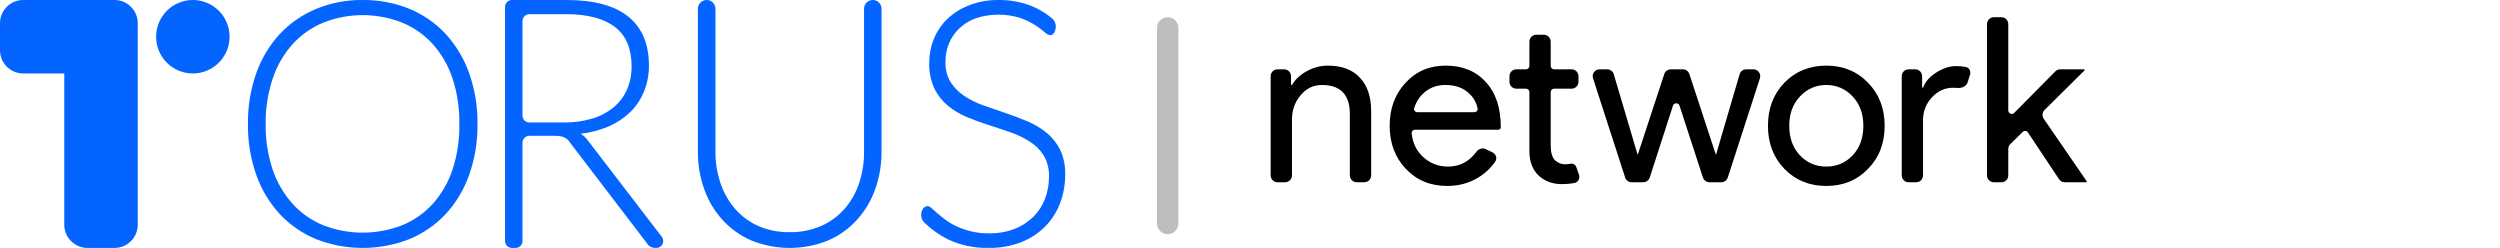
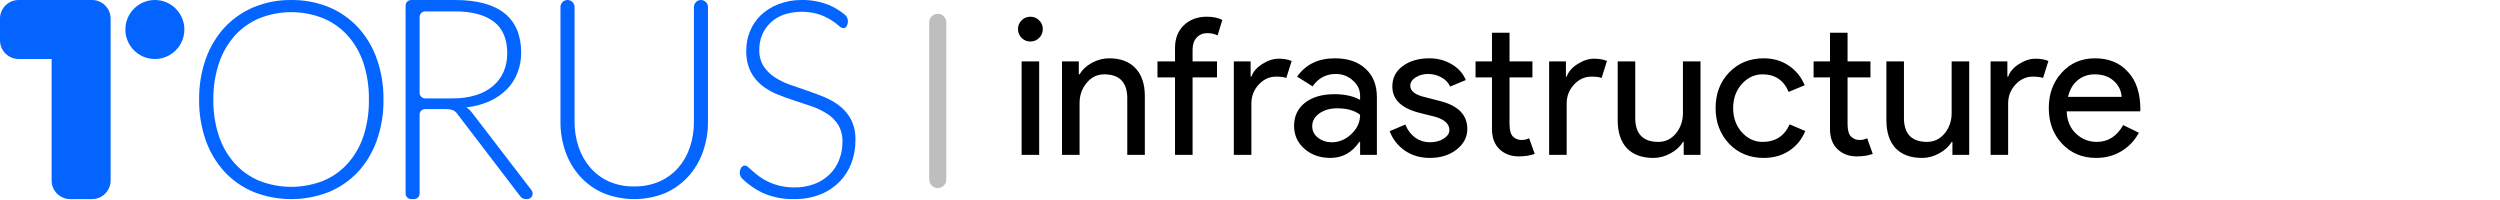
- <svg xmlns="http://www.w3.org/2000/svg" width="726" height="72" viewBox="0 0 726 72" fill="none">
+ <svg xmlns="http://www.w3.org/2000/svg" width="904" height="72" viewBox="0 0 904 72" fill="none">
  <path fill-rule="evenodd" clip-rule="evenodd" d="M136.242 50.811C137.912 46.058 138.732 41.044 138.664 36.002C138.729 30.976 137.91 25.979 136.242 21.242C134.755 17.024 132.435 13.154 129.425 9.863C126.468 6.695 122.871 4.206 118.875 2.563C114.566 0.814 109.955 -0.056 105.309 0.003C100.671 -0.058 96.067 0.823 91.773 2.593C87.794 4.249 84.206 6.733 81.244 9.883C78.231 13.165 75.912 17.029 74.426 21.242C72.759 25.979 71.939 30.976 72.005 36.002C71.937 41.044 72.757 46.058 74.426 50.811C75.912 55.024 78.231 58.889 81.244 62.17C84.201 65.32 87.791 67.798 91.773 69.44C100.49 72.853 110.159 72.853 118.875 69.44C122.865 67.801 126.462 65.323 129.425 62.17C132.437 58.889 134.757 55.024 136.242 50.811ZM131.408 22.752C132.799 27.026 133.47 31.505 133.392 36.002C133.474 40.506 132.803 44.992 131.408 49.271C130.187 52.943 128.231 56.322 125.662 59.201C123.188 61.929 120.135 64.058 116.73 65.431C109.383 68.272 101.252 68.272 93.905 65.431C90.505 64.05 87.454 61.921 84.974 59.201C82.392 56.324 80.423 52.945 79.188 49.271C77.767 44.996 77.076 40.51 77.144 36.002C77.089 31.517 77.784 27.055 79.198 22.802C80.425 19.104 82.394 15.7 84.984 12.803C87.468 10.083 90.518 7.949 93.915 6.553C101.255 3.673 109.4 3.673 116.74 6.553C120.142 7.94 123.194 10.075 125.672 12.803C128.24 15.688 130.192 19.075 131.408 22.752Z" fill="#0364FF" />
-   <path fill-rule="evenodd" clip-rule="evenodd" d="M190.61 71.998C192.268 71.998 193.206 70.096 192.196 68.78L170.748 40.839C170.168 40.043 169.45 39.365 168.632 38.839C171.466 38.526 174.243 37.791 176.875 36.659C179.182 35.658 181.297 34.235 183.118 32.459C184.823 30.764 186.169 28.721 187.07 26.459C188.012 24.07 188.482 21.51 188.452 18.93C188.433 12.723 186.429 8.016 182.441 4.81C178.453 1.603 172.462 0 164.467 0H148.666C147.561 0 146.666 0.895 146.666 2V69.998C146.666 71.103 147.561 71.998 148.666 71.998H149.73C150.834 71.998 151.73 71.103 151.73 69.998V41.439C151.73 40.334 152.625 39.439 153.73 39.439H160.852C161.437 39.434 162.022 39.47 162.602 39.549C163.024 39.594 163.438 39.706 163.829 39.879C164.186 40.026 164.513 40.239 164.795 40.509C165.094 40.817 165.365 41.152 165.607 41.509L187.93 70.718C188.191 71.141 188.554 71.486 188.984 71.718C189.425 71.919 189.903 72.015 190.385 71.998H190.61ZM172.025 34.419C169.335 35.223 166.544 35.611 163.743 35.569H153.731C152.627 35.569 151.731 34.674 151.731 33.569V6.12C151.731 5.015 152.627 4.12 153.731 4.12H164.478C170.656 4.127 175.356 5.367 178.577 7.84C181.799 10.313 183.409 14.11 183.409 19.23C183.444 21.558 182.992 23.868 182.085 26C181.2 28 179.877 29.76 178.22 31.139C176.385 32.646 174.28 33.761 172.025 34.419Z" fill="#0364FF" />
+   <path fill-rule="evenodd" clip-rule="evenodd" d="M190.61 71.998C192.268 71.998 193.206 70.096 192.196 68.78L170.748 40.839C170.168 40.043 169.45 39.365 168.632 38.839C171.467 38.526 174.243 37.791 176.875 36.659C179.182 35.658 181.297 34.235 183.118 32.459C184.823 30.764 186.169 28.721 187.07 26.459C188.012 24.07 188.482 21.51 188.452 18.93C188.433 12.723 186.429 8.016 182.441 4.81C178.454 1.603 172.462 0 164.467 0H148.666C147.562 0 146.666 0.895 146.666 2V69.998C146.666 71.103 147.562 71.998 148.666 71.998H149.73C150.835 71.998 151.73 71.103 151.73 69.998V41.439C151.73 40.334 152.625 39.439 153.73 39.439H160.853C161.437 39.434 162.022 39.47 162.602 39.549C163.025 39.594 163.438 39.706 163.829 39.879C164.186 40.026 164.513 40.239 164.795 40.509C165.094 40.817 165.365 41.152 165.607 41.509L187.93 70.718C188.191 71.141 188.554 71.486 188.984 71.718C189.425 71.919 189.904 72.015 190.385 71.998H190.61ZM172.025 34.419C169.335 35.223 166.544 35.611 163.744 35.569H153.732C152.627 35.569 151.732 34.674 151.732 33.569V6.12C151.732 5.015 152.627 4.12 153.732 4.12H164.478C170.656 4.127 175.356 5.367 178.577 7.84C181.799 10.313 183.409 14.11 183.409 19.23C183.444 21.558 182.993 23.868 182.085 26C181.2 28 179.877 29.76 178.22 31.139C176.385 32.646 174.28 33.761 172.025 34.419Z" fill="#0364FF" />
  <path d="M229.333 67.413C232.457 67.471 235.559 66.865 238.436 65.635C241.025 64.5 243.341 62.813 245.224 60.689C247.121 58.513 248.568 55.975 249.478 53.225C250.468 50.241 250.957 47.11 250.923 43.963V2.538C250.923 1.136 252.059 0 253.461 0C254.862 0 255.999 1.136 255.999 2.538V43.963C256.031 47.708 255.408 51.428 254.158 54.954C252.994 58.245 251.191 61.268 248.855 63.846C246.507 66.423 243.644 68.467 240.455 69.841C233.314 72.719 225.352 72.719 218.212 69.841C215.021 68.469 212.157 66.426 209.811 63.846C207.472 61.271 205.668 58.247 204.508 54.954C203.258 51.428 202.635 47.708 202.668 43.963V2.548C202.668 1.141 203.808 0 205.216 0C206.623 0 207.763 1.141 207.763 2.548V43.903C207.735 47.055 208.23 50.189 209.228 53.175C210.139 55.921 211.578 58.457 213.463 60.639C215.329 62.78 217.635 64.485 220.22 65.635C223.098 66.876 226.205 67.482 229.333 67.413Z" fill="#0364FF" />
  <path d="M306.213 9.352C305.996 9.868 305.496 10.202 304.943 10.201C304.307 10.094 303.727 9.769 303.298 9.282C302.443 8.546 301.535 7.878 300.581 7.282C299.232 6.43 297.792 5.739 296.287 5.222C292.054 3.896 287.521 3.931 283.309 5.322C281.522 5.978 279.886 6.999 278.503 8.322C277.225 9.553 276.218 11.046 275.549 12.701C274.887 14.358 274.552 16.132 274.564 17.92C274.481 19.998 274.998 22.055 276.051 23.839C277.077 25.435 278.418 26.797 279.99 27.838C281.729 28.981 283.597 29.907 285.554 30.598C287.622 31.338 289.759 32.078 291.945 32.807C294.131 33.537 296.268 34.347 298.335 35.217C300.332 36.053 302.205 37.167 303.899 38.526C305.533 39.863 306.875 41.532 307.838 43.425C308.898 45.682 309.408 48.165 309.325 50.664C309.351 53.509 308.853 56.334 307.858 58.993C306.894 61.539 305.415 63.852 303.515 65.781C301.528 67.764 299.162 69.312 296.563 70.331C293.557 71.486 290.362 72.05 287.149 71.99C283.077 72.101 279.034 71.259 275.332 69.531C272.799 68.266 270.474 66.62 268.434 64.652C267.334 63.589 267.222 61.898 268.036 60.602C268.349 60.146 268.857 59.867 269.405 59.853C269.837 59.919 270.236 60.13 270.537 60.453L272.201 61.912C272.851 62.502 273.639 63.132 274.555 63.812C275.552 64.545 276.617 65.178 277.735 65.701C280.716 67.098 283.965 67.802 287.248 67.761C289.756 67.805 292.25 67.374 294.603 66.491C296.633 65.712 298.486 64.521 300.049 62.992C301.536 61.527 302.694 59.753 303.446 57.793C304.243 55.743 304.644 53.557 304.628 51.354C304.712 49.202 304.193 47.07 303.131 45.205C302.119 43.598 300.775 42.234 299.192 41.206C297.455 40.08 295.59 39.17 293.638 38.496C291.561 37.767 289.434 37.057 287.238 36.357C285.042 35.657 282.925 34.887 280.847 34.017C278.843 33.2 276.968 32.089 275.283 30.718C273.634 29.355 272.291 27.651 271.344 25.719C270.27 23.36 269.757 20.777 269.848 18.18C269.847 15.842 270.295 13.525 271.167 11.361C272.05 9.181 273.368 7.21 275.037 5.572C276.857 3.83 278.999 2.471 281.339 1.573C284.067 0.5 286.972 -0.032 289.896 0.003C293.203 -0.049 296.488 0.542 299.576 1.743C301.724 2.631 303.723 3.84 305.509 5.327C306.688 6.308 306.914 7.988 306.213 9.352Z" fill="#0364FF" />
  <path fill-rule="evenodd" clip-rule="evenodd" d="M6.741 0C3.018 0 0 3.018 0 6.741V14.593C0 18.316 3.018 21.333 6.741 21.333H18.666V65.259C18.666 68.982 21.684 72 25.407 72H33.259C36.982 72 40 68.982 40 65.259V14.65C40 14.631 40 14.612 40 14.593V6.741C40 3.018 36.982 0 33.259 0H25.407H6.741Z" fill="#0364FF" />
-   <path d="M56.001 21.333C61.892 21.333 66.667 16.558 66.667 10.667C66.667 4.776 61.892 0 56.001 0C50.11 0 45.334 4.776 45.334 10.667C45.334 16.558 50.11 21.333 56.001 21.333Z" fill="#0364FF" />
+   <path d="M56.001 21.333C61.892 21.333 66.667 16.558 66.667 10.667C66.667 4.776 61.892 0 56.001 0C50.109 0 45.334 4.776 45.334 10.667C45.334 16.558 50.109 21.333 56.001 21.333Z" fill="#0364FF" />
  <path d="M339.098 5C340.81 5 342.197 6.387 342.197 8.098V64.902C342.197 66.613 340.81 68 339.098 68C337.387 68 336 66.613 336 64.902V8.098C336 6.387 337.387 5 339.098 5Z" fill="#BEBEBE" />
-   <path d="M369 22.128C369 21.024 369.895 20.128 371 20.128H372.917C374.022 20.128 374.917 21.024 374.917 22.128V24.509C374.917 24.604 374.994 24.68 375.088 24.68C375.149 24.68 375.205 24.648 375.236 24.596C376.178 23.027 377.596 21.716 379.489 20.664C381.462 19.593 383.501 19.057 385.608 19.057C389.642 19.057 392.735 20.218 394.887 22.538C397.083 24.814 398.182 28.072 398.182 32.312V50.929C398.182 52.033 397.286 52.929 396.182 52.929H393.996C392.891 52.929 391.996 52.033 391.996 50.929V32.713C391.861 27.358 389.149 24.68 383.86 24.68C381.394 24.68 379.332 25.684 377.674 27.693C376.015 29.656 375.186 32.021 375.186 34.788V50.929C375.186 52.033 374.291 52.929 373.186 52.929H371C369.895 52.929 369 52.033 369 50.929V22.128Z" fill="black" />
-   <path d="M420.235 54C415.394 54 411.405 52.349 408.267 49.046C405.129 45.744 403.56 41.572 403.56 36.529C403.56 31.53 405.084 27.38 408.132 24.078C411.181 20.731 415.08 19.057 419.832 19.057C424.718 19.057 428.595 20.642 431.464 23.81C434.378 26.934 435.835 31.33 435.835 36.997C435.797 37.377 435.477 37.667 435.095 37.667H410.909C410.346 37.667 409.89 38.133 409.945 38.693C410.216 41.436 411.27 43.682 413.108 45.432C415.17 47.395 417.636 48.377 420.504 48.377C423.883 48.377 426.637 46.937 428.766 44.056C429.391 43.209 430.519 42.844 431.467 43.304L433.427 44.256C434.448 44.751 434.862 46.006 434.212 46.937C432.862 48.872 431.162 50.446 429.111 51.657C426.511 53.219 423.553 54 420.235 54ZM410.68 31.376C410.481 31.984 410.959 32.579 411.599 32.579H428.164C428.747 32.579 429.212 32.08 429.099 31.508C428.742 29.708 427.85 28.191 426.421 26.956C424.763 25.439 422.522 24.68 419.698 24.68C417.367 24.68 415.349 25.394 413.646 26.822C412.274 28.004 411.285 29.522 410.68 31.376Z" fill="black" />
-   <path d="M453.551 53.465C450.862 53.465 448.62 52.639 446.827 50.988C445.079 49.337 444.183 47.038 444.138 44.093V26.751C444.138 26.199 443.69 25.751 443.138 25.751H440.355C439.251 25.751 438.355 24.856 438.355 23.751V22.128C438.355 21.024 439.251 20.128 440.355 20.128H443.138C443.69 20.128 444.138 19.681 444.138 19.128V12.087C444.138 10.983 445.033 10.087 446.138 10.087H448.324C449.428 10.087 450.324 10.983 450.324 12.087V19.128C450.324 19.681 450.771 20.128 451.324 20.128H456.392C457.497 20.128 458.392 21.024 458.392 22.128V23.751C458.392 24.856 457.497 25.751 456.392 25.751H451.324C450.771 25.751 450.324 26.199 450.324 26.751V42.085C450.324 44.271 450.75 45.766 451.601 46.57C452.453 47.328 453.417 47.708 454.493 47.708C454.986 47.708 455.456 47.663 455.905 47.574C456.647 47.372 457.469 47.724 457.727 48.448L458.532 50.717C458.901 51.755 458.36 52.906 457.28 53.123C456.143 53.35 454.9 53.465 453.551 53.465Z" fill="black" />
-   <path d="M509.175 20.128C510.533 20.128 511.497 21.453 511.078 22.745L501.75 51.545C501.483 52.37 500.714 52.929 499.847 52.929H496.433C495.567 52.929 494.8 52.372 494.532 51.549L487.733 30.689C487.433 29.767 486.129 29.769 485.831 30.691L479.09 51.544C478.823 52.37 478.055 52.929 477.187 52.929H473.844C472.977 52.929 472.208 52.37 471.941 51.545L462.613 22.745C462.194 21.453 463.158 20.128 464.515 20.128H466.726C467.612 20.128 468.393 20.711 468.644 21.561L475.54 44.863C475.545 44.883 475.563 44.896 475.583 44.896C475.603 44.896 475.621 44.883 475.627 44.865L483.301 21.504C483.57 20.683 484.337 20.128 485.201 20.128H488.692C489.556 20.128 490.322 20.683 490.592 21.504L498.266 44.865C498.272 44.883 498.289 44.896 498.309 44.896C498.329 44.896 498.347 44.883 498.353 44.863L505.184 21.566C505.433 20.714 506.215 20.128 507.103 20.128H509.175Z" fill="black" />
-   <path d="M513.414 36.529C513.414 31.486 515.006 27.313 518.188 24.011C521.416 20.709 525.472 19.057 530.358 19.057C535.244 19.057 539.279 20.709 542.461 24.011C545.689 27.313 547.303 31.486 547.303 36.529C547.303 41.616 545.689 45.789 542.461 49.046C539.279 52.349 535.244 54 530.358 54C525.472 54 521.416 52.349 518.188 49.046C515.006 45.744 513.414 41.572 513.414 36.529ZM519.6 36.529C519.6 40.054 520.631 42.91 522.693 45.097C524.755 47.284 527.31 48.377 530.358 48.377C533.407 48.377 535.962 47.284 538.024 45.097C540.086 42.91 541.117 40.054 541.117 36.529C541.117 33.048 540.086 30.214 538.024 28.027C535.917 25.796 533.362 24.68 530.358 24.68C527.355 24.68 524.8 25.796 522.693 28.027C520.631 30.214 519.6 33.048 519.6 36.529Z" fill="black" />
-   <path d="M558.451 50.929C558.451 52.033 557.556 52.929 556.451 52.929H554.265C553.161 52.929 552.265 52.033 552.265 50.929V22.128C552.265 21.024 553.161 20.128 554.265 20.128H556.182C557.287 20.128 558.182 21.024 558.182 22.128V25.326C558.182 25.413 558.253 25.484 558.34 25.484C558.407 25.484 558.466 25.442 558.49 25.38C559.13 23.684 560.395 22.246 562.284 21.066C564.256 19.816 566.184 19.191 568.066 19.191C569.103 19.191 570.051 19.281 570.908 19.46C571.915 19.671 572.402 20.743 572.092 21.725L571.411 23.88C571.058 24.996 569.798 25.625 568.632 25.535C568.179 25.501 567.677 25.484 567.125 25.484C564.794 25.484 562.754 26.421 561.006 28.295C559.303 30.169 558.451 32.356 558.451 34.855V50.929Z" fill="black" />
-   <path d="M606 52.725C606 52.837 605.909 52.929 605.796 52.929H599.608C598.939 52.929 598.314 52.594 597.943 52.037L588.919 38.473C588.571 37.95 587.834 37.874 587.386 38.314L583.805 41.831C583.422 42.208 583.206 42.722 583.206 43.258V50.929C583.206 52.033 582.311 52.929 581.206 52.929H579.02C577.915 52.929 577.02 52.033 577.02 50.929V7C577.02 5.895 577.915 5 579.02 5H581.206C582.311 5 583.206 5.895 583.206 7V32.09C583.206 32.983 584.288 33.428 584.917 32.794L596.874 20.721C597.249 20.342 597.761 20.128 598.295 20.128H605.206C605.31 20.128 605.395 20.213 605.395 20.317C605.395 20.368 605.375 20.416 605.339 20.452L593.741 31.938C593.053 32.619 592.951 33.695 593.5 34.493L605.964 52.609C605.987 52.643 606 52.683 606 52.725Z" fill="black" />
+   <path d="M377.075 10.529C377.075 11.771 376.638 12.829 375.764 13.703C374.89 14.577 373.832 15.014 372.59 15.014C371.348 15.014 370.29 14.577 369.416 13.703C368.542 12.829 368.105 11.771 368.105 10.529C368.105 9.287 368.542 8.229 369.416 7.355C370.29 6.481 371.348 6.044 372.59 6.044C373.832 6.044 374.89 6.481 375.764 7.355C376.638 8.229 377.075 9.287 377.075 10.529ZM375.764 22.19V56H369.416V22.19H375.764ZM384.025 22.19H390.097V26.882H390.373C391.339 25.226 392.811 23.846 394.789 22.742C396.813 21.638 398.906 21.086 401.068 21.086C405.208 21.086 408.382 22.282 410.59 24.674C412.844 27.02 413.971 30.378 413.971 34.748V56H407.623V35.162C407.485 29.642 404.702 26.882 399.274 26.882C396.744 26.882 394.628 27.917 392.926 29.987C391.224 32.011 390.373 34.449 390.373 37.301V56H384.025V22.19ZM436.343 6.044C438.643 6.044 440.529 6.435 442.001 7.217L440.276 12.806C439.172 12.254 437.93 11.978 436.55 11.978C434.986 11.978 433.698 12.53 432.686 13.634C431.72 14.692 431.237 16.118 431.237 17.912V22.19H440.069V27.986H431.237V56H424.889V27.986H418.541V22.19H424.889V17.291C424.889 13.933 425.947 11.219 428.063 9.149C430.225 7.079 432.985 6.044 436.343 6.044ZM452.5 56H446.152V22.19H452.224V27.71H452.5C453.144 25.916 454.455 24.398 456.433 23.156C458.457 21.868 460.435 21.224 462.367 21.224C464.207 21.224 465.771 21.5 467.059 22.052L465.127 28.193C464.345 27.871 463.103 27.71 461.401 27.71C459.009 27.71 456.916 28.676 455.122 30.608C453.374 32.54 452.5 34.794 452.5 37.37V56ZM474.494 45.65C474.494 47.306 475.184 48.686 476.564 49.79C477.99 50.894 479.646 51.446 481.532 51.446C484.2 51.446 486.569 50.457 488.639 48.479C490.755 46.501 491.813 44.178 491.813 41.51C489.835 39.946 487.075 39.164 483.533 39.164C480.957 39.164 478.795 39.785 477.047 41.027C475.345 42.269 474.494 43.81 474.494 45.65ZM482.705 21.086C487.397 21.086 491.1 22.351 493.814 24.881C496.528 27.365 497.885 30.792 497.885 35.162V56H491.813V51.308H491.537C488.915 55.172 485.419 57.104 481.049 57.104C477.323 57.104 474.195 56 471.665 53.792C469.181 51.584 467.939 48.824 467.939 45.512C467.939 42.016 469.25 39.233 471.872 37.163C474.54 35.093 478.082 34.058 482.498 34.058C486.27 34.058 489.375 34.748 491.813 36.128V34.679C491.813 32.471 490.939 30.608 489.191 29.09C487.443 27.526 485.396 26.744 483.05 26.744C479.508 26.744 476.702 28.239 474.632 31.229L469.043 27.71C472.125 23.294 476.679 21.086 482.705 21.086ZM530.583 46.616C530.583 49.56 529.295 52.044 526.719 54.068C524.143 56.092 520.9 57.104 516.99 57.104C513.586 57.104 510.596 56.23 508.02 54.482C505.444 52.688 503.604 50.342 502.5 47.444L508.158 45.029C508.986 47.053 510.182 48.64 511.746 49.79C513.356 50.894 515.104 51.446 516.99 51.446C519.014 51.446 520.693 51.009 522.027 50.135C523.407 49.261 524.097 48.226 524.097 47.03C524.097 44.868 522.441 43.281 519.129 42.269L513.333 40.82C506.755 39.164 503.466 35.99 503.466 31.298C503.466 28.216 504.708 25.755 507.192 23.915C509.722 22.029 512.942 21.086 516.852 21.086C519.842 21.086 522.533 21.799 524.925 23.225C527.363 24.651 529.065 26.56 530.031 28.952L524.373 31.298C523.729 29.872 522.671 28.768 521.199 27.986C519.773 27.158 518.163 26.744 516.369 26.744C514.713 26.744 513.218 27.158 511.884 27.986C510.596 28.814 509.952 29.826 509.952 31.022C509.952 32.954 511.769 34.334 515.403 35.162L520.509 36.473C527.225 38.129 530.583 41.51 530.583 46.616ZM549.157 56.552C546.397 56.552 544.097 55.701 542.257 53.999C540.463 52.297 539.543 49.928 539.497 46.892V27.986H533.563V22.19H539.497V11.84H545.845V22.19H554.125V27.986H545.845V44.822C545.845 47.076 546.282 48.617 547.156 49.445C548.03 50.227 549.019 50.618 550.123 50.618C550.629 50.618 551.112 50.572 551.572 50.48C552.078 50.342 552.538 50.181 552.952 49.997L554.953 55.655C553.297 56.253 551.365 56.552 549.157 56.552ZM566.512 56H560.164V22.19H566.236V27.71H566.512C567.156 25.916 568.467 24.398 570.445 23.156C572.469 21.868 574.447 21.224 576.379 21.224C578.219 21.224 579.783 21.5 581.071 22.052L579.139 28.193C578.357 27.871 577.115 27.71 575.413 27.71C573.021 27.71 570.928 28.676 569.134 30.608C567.386 32.54 566.512 34.794 566.512 37.37V56ZM614.9 56H608.828V51.308H608.552C607.586 52.964 606.091 54.344 604.067 55.448C602.089 56.552 600.019 57.104 597.857 57.104C593.717 57.104 590.52 55.931 588.266 53.585C586.058 51.193 584.954 47.812 584.954 43.442V22.19H591.302V43.028C591.44 48.548 594.223 51.308 599.651 51.308C602.181 51.308 604.297 50.296 605.999 48.272C607.701 46.202 608.552 43.741 608.552 40.889V22.19H614.9V56ZM637.747 57.104C632.733 57.104 628.57 55.402 625.258 51.998C621.992 48.502 620.359 44.201 620.359 39.095C620.359 33.897 621.992 29.596 625.258 26.192C628.57 22.788 632.733 21.086 637.747 21.086C641.197 21.086 644.21 21.96 646.786 23.708C649.362 25.41 651.294 27.779 652.582 30.815L646.786 33.23C644.992 28.998 641.841 26.882 637.333 26.882C634.435 26.882 631.928 28.055 629.812 30.401C627.742 32.747 626.707 35.645 626.707 39.095C626.707 42.545 627.742 45.443 629.812 47.789C631.928 50.135 634.435 51.308 637.333 51.308C641.979 51.308 645.245 49.192 647.131 44.96L652.789 47.375C651.547 50.411 649.592 52.803 646.924 54.551C644.302 56.253 641.243 57.104 637.747 57.104ZM671.39 56.552C668.63 56.552 666.33 55.701 664.49 53.999C662.696 52.297 661.776 49.928 661.73 46.892V27.986H655.796V22.19H661.73V11.84H668.078V22.19H676.358V27.986H668.078V44.822C668.078 47.076 668.515 48.617 669.389 49.445C670.263 50.227 671.252 50.618 672.356 50.618C672.862 50.618 673.345 50.572 673.805 50.48C674.311 50.342 674.771 50.181 675.185 49.997L677.186 55.655C675.53 56.253 673.598 56.552 671.39 56.552ZM712.066 56H705.994V51.308H705.718C704.752 52.964 703.257 54.344 701.233 55.448C699.255 56.552 697.185 57.104 695.023 57.104C690.883 57.104 687.686 55.931 685.432 53.585C683.224 51.193 682.12 47.812 682.12 43.442V22.19H688.468V43.028C688.606 48.548 691.389 51.308 696.817 51.308C699.347 51.308 701.463 50.296 703.165 48.272C704.867 46.202 705.718 43.741 705.718 40.889V22.19H712.066V56ZM726.142 56H719.794V22.19H725.866V27.71H726.142C726.786 25.916 728.097 24.398 730.075 23.156C732.099 21.868 734.077 21.224 736.009 21.224C737.849 21.224 739.413 21.5 740.701 22.052L738.769 28.193C737.987 27.871 736.745 27.71 735.043 27.71C732.651 27.71 730.558 28.676 728.764 30.608C727.016 32.54 726.142 34.794 726.142 37.37V56ZM757.951 57.104C752.983 57.104 748.889 55.402 745.669 51.998C742.449 48.594 740.839 44.293 740.839 39.095C740.839 33.943 742.403 29.665 745.531 26.261C748.659 22.811 752.661 21.086 757.537 21.086C762.551 21.086 766.53 22.719 769.474 25.985C772.464 29.205 773.959 33.736 773.959 39.578L773.89 40.268H747.325C747.417 43.58 748.521 46.248 750.637 48.272C752.753 50.296 755.283 51.308 758.227 51.308C762.275 51.308 765.449 49.284 767.749 45.236L773.407 47.996C771.889 50.848 769.773 53.079 767.059 54.689C764.391 56.299 761.355 57.104 757.951 57.104ZM747.808 35.024H767.197C767.013 32.678 766.047 30.746 764.299 29.228C762.597 27.664 760.297 26.882 757.399 26.882C755.007 26.882 752.937 27.618 751.189 29.09C749.487 30.562 748.36 32.54 747.808 35.024Z" fill="black" />
</svg>
